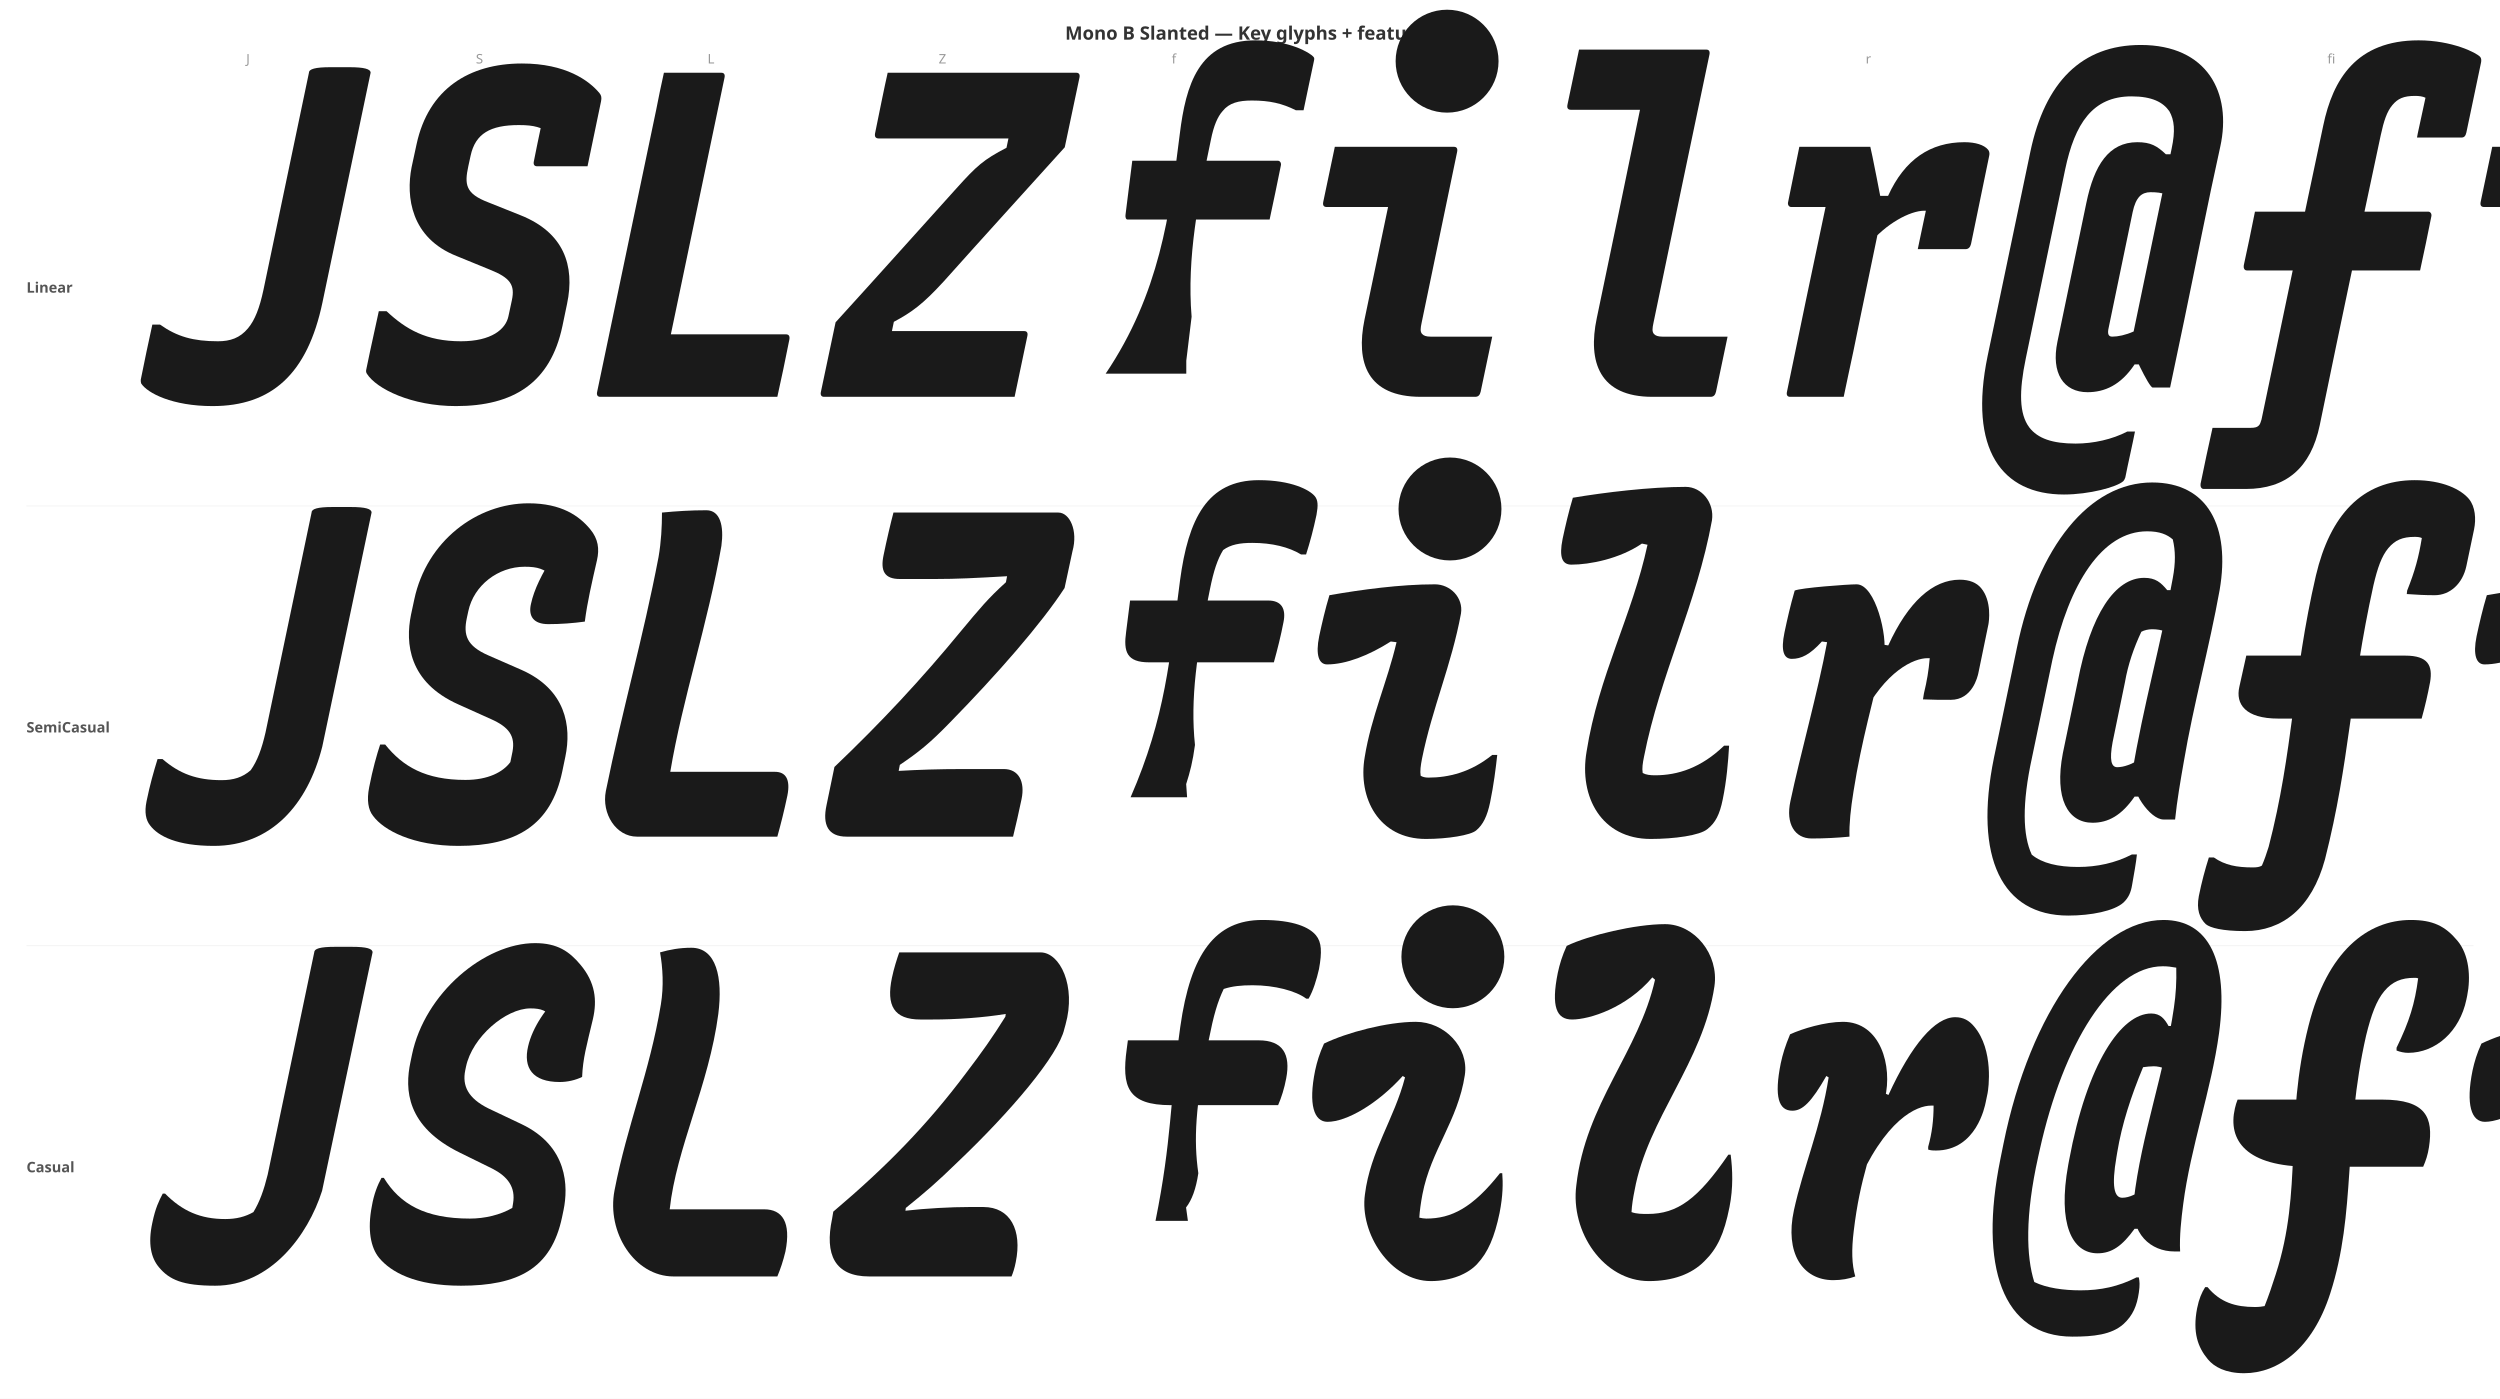
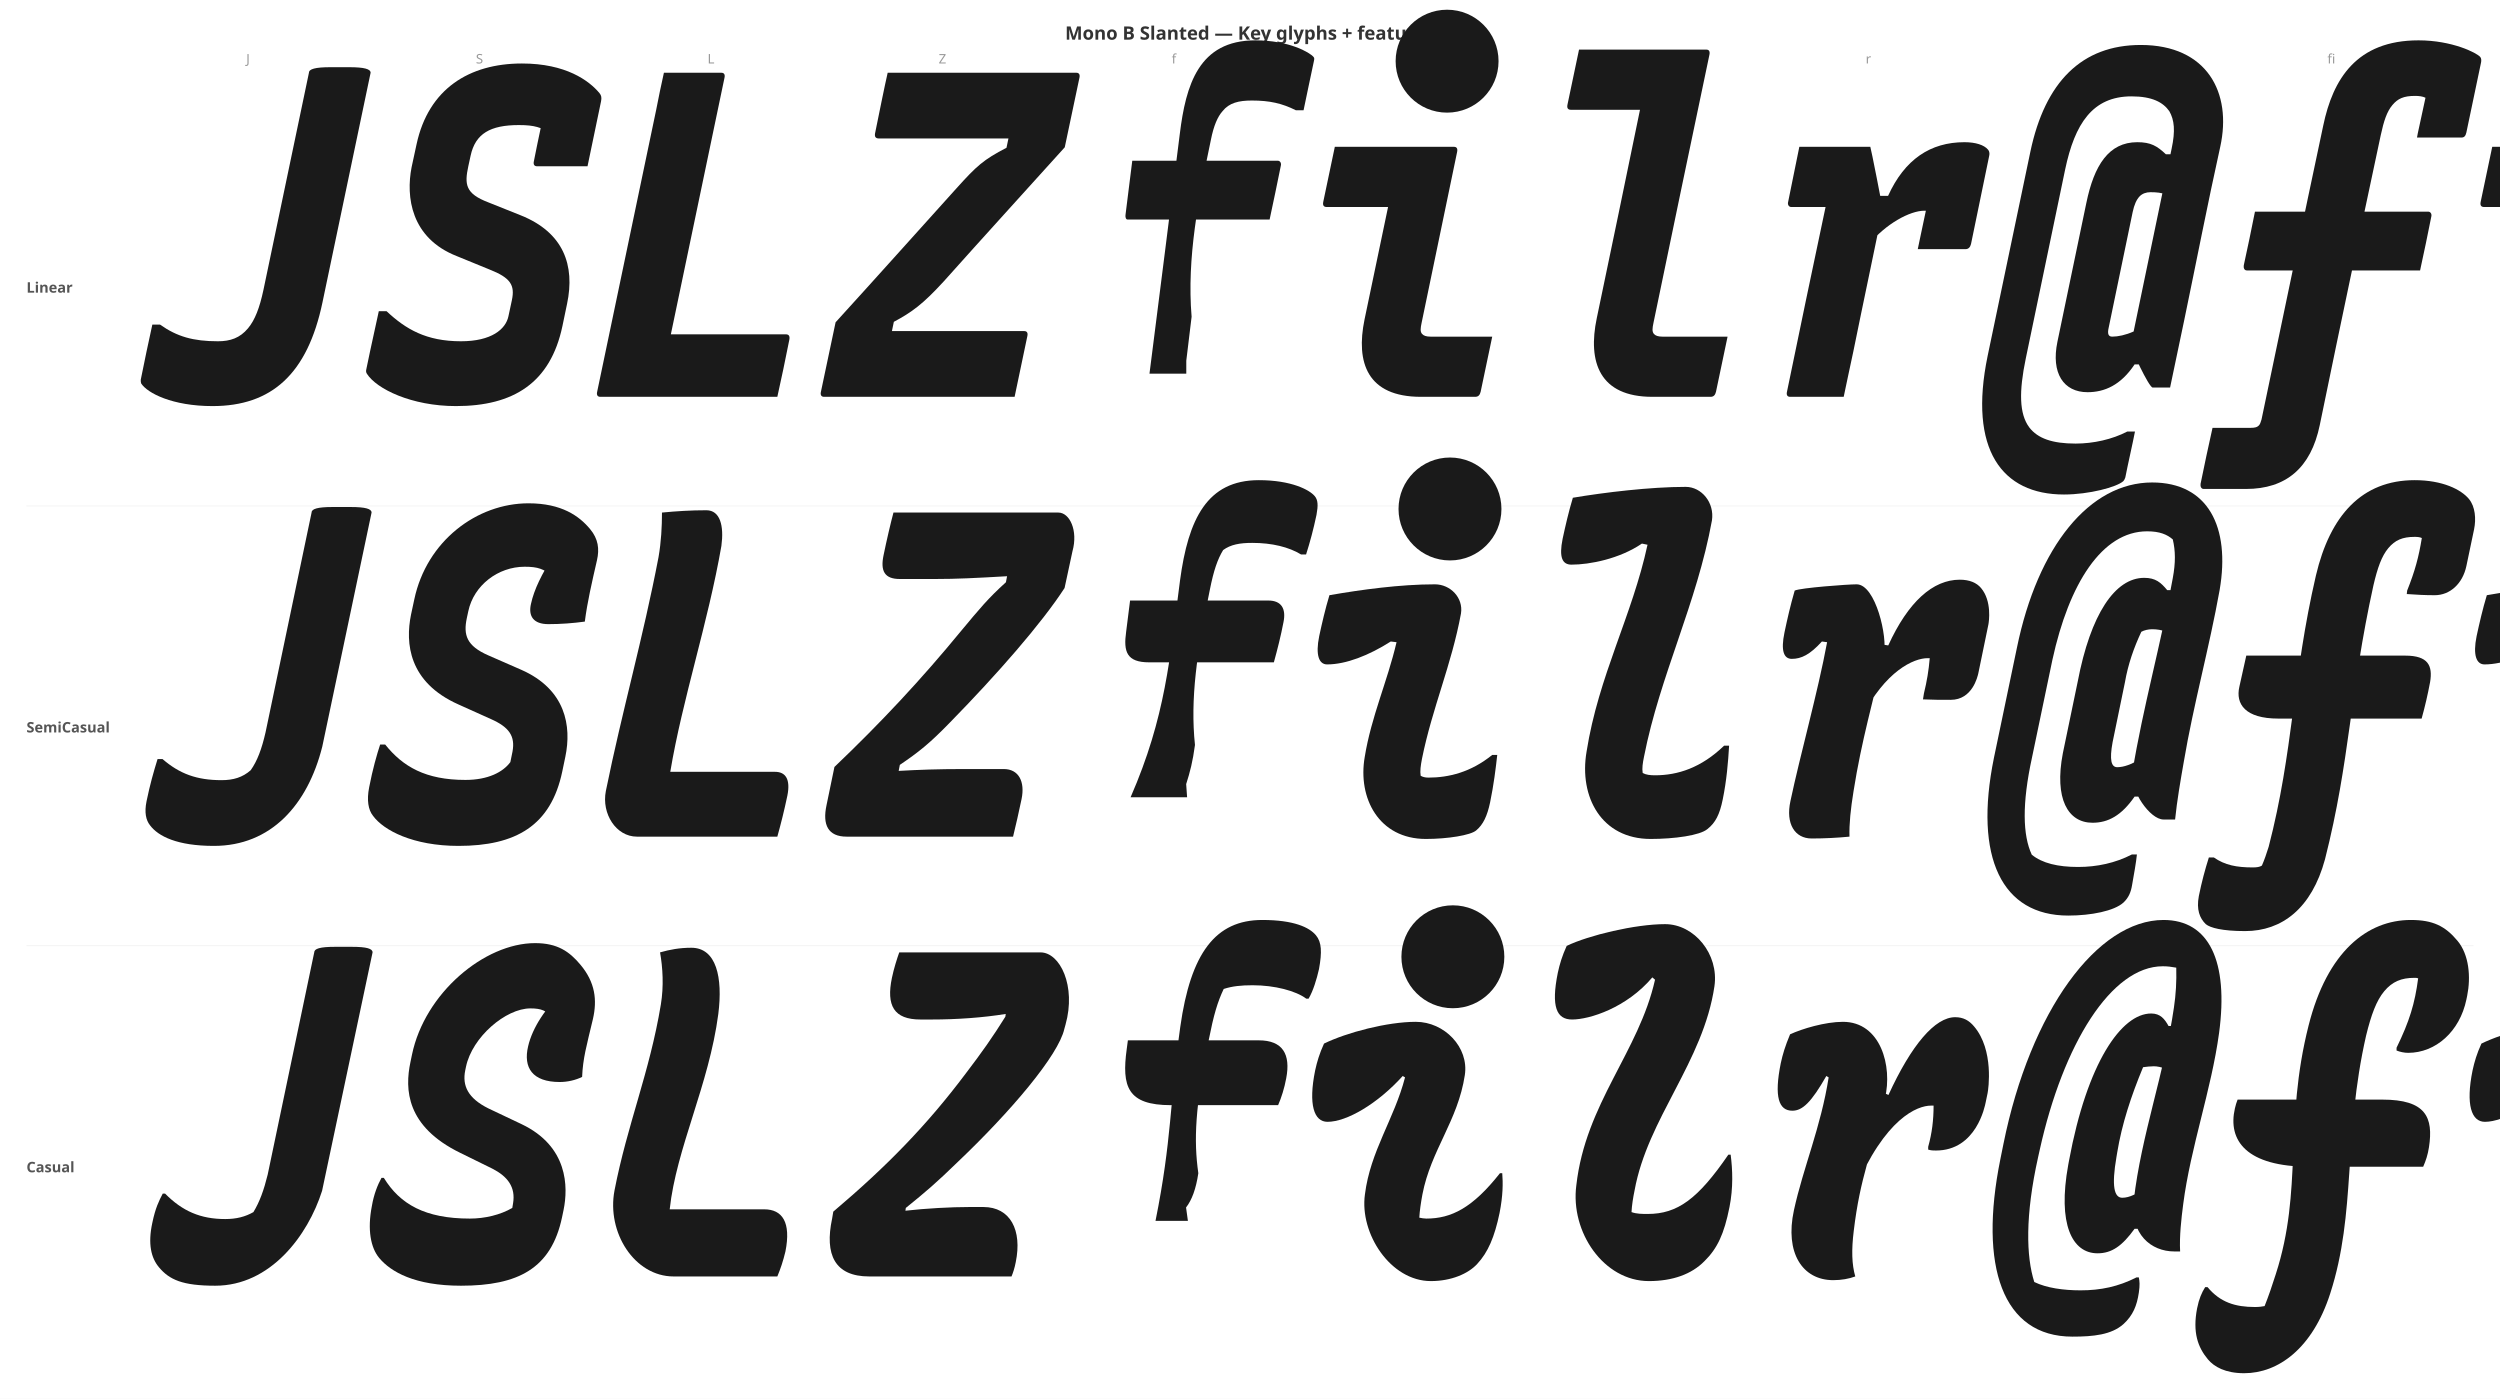
<svg xmlns="http://www.w3.org/2000/svg" width="1890.0" height="1057.5" viewBox="0 0 1890.0 1057.5">
  <rect width="100%" height="100%" fill="white" />
  <text x="945.0" y="30" text-anchor="middle" font-size="14" font-family="sans-serif" font-weight="bold" fill="#333">Mono B Slanted — Key glyphs + features</text>
  <text x="187.5" y="48" text-anchor="middle" font-size="10" font-family="sans-serif" fill="#999">J</text>
  <text x="362.5" y="48" text-anchor="middle" font-size="10" font-family="sans-serif" fill="#999">S</text>
  <text x="537.5" y="48" text-anchor="middle" font-size="10" font-family="sans-serif" fill="#999">L</text>
  <text x="712.5" y="48" text-anchor="middle" font-size="10" font-family="sans-serif" fill="#999">Z</text>
  <text x="887.5" y="48" text-anchor="middle" font-size="10" font-family="sans-serif" fill="#999">f</text>
  <text x="1062.5" y="48" text-anchor="middle" font-size="10" font-family="sans-serif" fill="#999">i</text>
  <text x="1237.5" y="48" text-anchor="middle" font-size="10" font-family="sans-serif" fill="#999">l</text>
  <text x="1412.5" y="48" text-anchor="middle" font-size="10" font-family="sans-serif" fill="#999">r</text>
  <text x="1587.5" y="48" text-anchor="middle" font-size="10" font-family="sans-serif" fill="#999">@</text>
  <text x="1762.5" y="48" text-anchor="middle" font-size="10" font-family="sans-serif" fill="#999">fi</text>
  <text x="20" y="221.25" font-size="11" font-family="sans-serif" font-weight="bold" fill="#555">Linear</text>
  <path d="M164.75 258.0C146.083 258.0 133.833 254.5 121.0 245.4H115.167C111.958 259.75 109.333 272.7 106.417 287.05C106.417 288.1 106.417 289.15 106.708 289.85C111.375 297.2 130.333 307.0 160.667 307.0C205.292 307.0 232.417 282.85 243.792 228.6C255.8 171.312 268.173 112.288 280.182 55C280.182 52.2 275.519 50.8 263.863 50.8C259.2 50.8 254.537 50.8 249.875 50.8C238.218 50.8 233.556 52.2 233.556 55C233.556 55 233.556 55 233.556 55C233.556 55 233.556 55 233.556 55C222.207 109.169 210.515 164.981 199.167 219.15C196.25 232.8 192.75 241.9 187.5 248.2C181.375 255.55 174.083 258.0 164.75 258.0Z" fill="#1a1a1a" />
  <path d="M394.583 48C354.625 48 323.977 67.276 314.958 108.9L311.167 126.4C306.792 148.8 310.583 179.95 345.292 193.6L370.083 203.75C386.125 210.05 389.333 215.65 387.0 226.85L384.375 239.1C382.333 248.9 371.542 258.0 348.5 258.0C322.25 258.0 306.792 248.9 292.208 235.25H286.375C284.333 245.05 280.833 260.1 277.042 278.65C276.75 280.05 276.458 281.1 277.333 282.5C284.625 294.05 311.167 307.0 344.708 307.0C388.167 307.0 416.167 289.5 425.208 246.45L428.708 229.65C434.833 200.6 426.083 175.75 393.708 162.8L369.208 153.0C351.708 146.35 351.125 139.35 354.042 125.7L355.792 117.65C359.411 100.999 370.667 94.55 392.25 94.55C404.5 94.55 408.583 96.3 417.917 101.2L409.75 92.1C406.833 106.1 405.083 114.15 403.625 121.85C403.042 124.3 403.917 125.7 405.958 125.7C418.5 125.7 431.625 125.7 444.167 125.7C447.375 109.95 451.458 90.35 454.375 76.7C454.958 73.9 454.667 72.15 453.208 70.4C445.333 60.95 427.833 48 394.583 48Z" fill="#1a1a1a" />
  <path d="M453.792 300.0H587.667C590.875 285.65 593.5 273.05 596.708 256.95C597.292 254.15 596.417 252.75 594.083 252.75H507.167C520.583 189.05 534.292 122.55 547.708 58.85C548.292 56.4 547.417 55 545.375 55C530.792 55 516.5 55 501.917 55C499.875 64.45 497.833 73.55 496.083 83.0C481.208 154.05 466.333 225.1 451.458 296.15C450.875 298.6 451.75 300.0 453.792 300.0Z" fill="#1a1a1a" />
  <path d="M767.042 300.0C770.25 284.6 773.458 269.55 776.667 254.15C777.25 251.7 776.375 250.3 774.333 250.3H723.0C700.542 250.3 688.875 250.3 674.292 250.3L675.75 243.3C689.458 235.95 697.625 230.0 713.375 212.85C743.708 178.9 774.333 145.3 804.958 111.35L816.042 58.85C816.625 56.4 815.75 55 813.708 55H671.083C668.75 65.15 664.667 85.45 661.75 99.8C660.875 103.3 661.75 104.7 664.667 104.7H709.292C723.0 104.7 731.458 104.7 762.375 104.7L760.917 111.7C743.417 120.8 738.458 125.35 723.292 142.15C692.667 176.1 662.333 210.05 631.708 243.65L620.625 296.15C620.042 298.6 620.917 300.0 622.958 300.0Z" fill="#1a1a1a" />
-   <path d="M949.042 30.5C906.108 30.5 896.483 64.45 891.933 101.2C884.408 161.4 876.708 221.95 835.875 282.5H896.833V272.7C898.408 259.75 899.283 252.4 900.858 239.45C897.125 194.65 906.167 150.2 915.5 105.4C917.542 95.25 920.458 88.25 924.25 84.05C929.208 77.75 936.5 76.0 946.417 76.0C959.833 76.0 969.167 78.1 979.667 83.35H985.5C988.125 70.05 990.458 60.25 993.375 45.9C993.667 44.5 993.667 43.8 993.083 43.1C990.167 39.6 974.417 30.5 949.042 30.5ZM856.0 121.5C854.267 135.992 852.63 147.777 850.925 162.1C850.575 163.85 851.1 165.95 852.325 165.95H959.833C962.959 151.287 965.404 139.842 968.292 125.35C968.875 123.25 967.708 121.5 965.958 121.5ZM870.0 300.0C870.0 300.0 870.0 300.0 870.0 300.0C870.0 300.0 870.0 300.0 870.0 300.0C870.0 300.0 870.0 300.0 870.0 300.0C870.0 300.0 870.0 300.0 870.0 300.0Z" fill="#1a1a1a" />
+   <path d="M949.042 30.5C906.108 30.5 896.483 64.45 891.933 101.2C884.408 161.4 876.708 221.95 869.008 282.5H896.833V272.7C898.408 259.75 899.283 252.4 900.858 239.45C897.125 194.65 906.167 150.2 915.5 105.4C917.542 95.25 920.458 88.25 924.25 84.05C929.208 77.75 936.5 76.0 946.417 76.0C959.833 76.0 969.167 78.1 979.667 83.35H985.5C988.125 70.05 990.458 60.25 993.375 45.9C993.667 44.5 993.667 43.8 993.083 43.1C990.167 39.6 974.417 30.5 949.042 30.5ZM856.0 121.5C854.267 135.992 852.63 147.777 850.925 162.1C850.575 163.85 851.1 165.95 852.325 165.95H959.833C962.959 151.287 965.404 139.842 968.292 125.35C968.875 123.25 967.708 121.5 965.958 121.5ZM870.0 300.0C870.0 300.0 870.0 300.0 870.0 300.0C870.0 300.0 870.0 300.0 870.0 300.0C870.0 300.0 870.0 300.0 870.0 300.0C870.0 300.0 870.0 300.0 870.0 300.0Z" fill="#1a1a1a" />
  <path d="M1009.125 111.0C1006.208 124.65 1003.292 139.0 1000.375 152.65C999.792 155.45 1000.958 156.5 1003.0 156.5C1017.0 156.5 1028.375 156.5 1042.375 156.5H1049.375C1043.542 184.85 1037.417 213.2 1031.583 241.55C1024.875 274.1 1033.625 300.0 1074.167 300.0C1091.667 300.0 1113.542 300.0 1115.292 300.0C1117.625 300.0 1118.792 298.6 1119.375 296.15C1122.292 282.5 1125.208 268.15 1128.125 254.5H1122.292C1110.625 254.5 1093.125 254.5 1081.458 254.5C1078.25 254.5 1076.208 253.8 1075.042 252.4C1073.583 250.65 1073.875 248.2 1074.75 244.0C1083.792 200.95 1092.542 157.9 1101.583 114.85C1102.167 112.05 1101.0 111.0 1099.25 111.0C1068.333 111.0 1040.042 111.0 1009.125 111.0ZM1055.098 46.25C1055.098 67.736 1072.514 85.153 1094.0 85.153C1115.486 85.153 1132.902 67.736 1132.902 46.25C1132.902 24.764 1115.486 7.348 1094.0 7.348C1072.514 7.348 1055.098 24.764 1055.098 46.25Z" fill="#1a1a1a" />
  <path d="M1193.75 37.5C1190.833 51.15 1187.917 65.5 1185.0 79.15C1184.417 81.95 1185.583 83.0 1187.625 83.0C1201.917 83.0 1219.125 83.0 1233.417 83.0H1239.833C1229.042 135.5 1218.25 187.65 1207.167 240.5C1200.167 273.75 1209.208 300.0 1249.167 300.0C1266.667 300.0 1291.458 300.0 1293.208 300.0C1295.542 300.0 1296.708 298.6 1297.292 296.15C1300.208 282.5 1303.125 268.15 1306.042 254.5H1300.208C1288.542 254.5 1268.417 254.5 1256.75 254.5C1253.542 254.5 1251.5 253.8 1250.333 252.4C1248.875 250.65 1249.167 248.2 1250.042 244.0C1264.042 176.45 1278.042 109.25 1292.333 41.35C1292.917 38.55 1291.75 37.5 1290.0 37.5C1259.083 37.5 1224.667 37.5 1193.75 37.5Z" fill="#1a1a1a" />
  <path d="M1360.292 111.0C1357.375 125.0 1354.75 138.65 1351.833 152.65C1351.25 154.75 1352.417 156.5 1354.167 156.5C1360.875 156.5 1367.292 156.5 1374.0 156.5H1380.125C1371.958 194.65 1358.833 258.0 1350.958 296.15C1350.375 298.6 1351.25 300.0 1353.292 300.0C1366.708 300.0 1380.417 300.0 1393.833 300.0C1395.875 289.85 1398.5 278.3 1401.125 265.7C1408.417 229.65 1417.458 187.3 1423.292 158.6C1423.583 158.25 1414.25 111.0 1413.958 111.0C1413.958 111.0 1360.292 111.0 1360.292 111.0ZM1485.125 107.5C1459.458 107.5 1439.917 120.45 1427.375 148.1H1411.625L1412.5 185.2C1425.625 169.1 1444.0 159.3 1454.792 159.3C1455.375 159.3 1455.667 159.3 1455.958 159.3C1454.5 166.65 1452.75 174.0 1451.292 181.35L1449.833 188.35C1461.792 188.35 1474.042 188.35 1486.0 188.35C1488.042 188.35 1489.5 186.95 1490.083 184.5L1503.792 118.0C1504.083 116.6 1504.375 114.85 1502.917 113.1C1500.0 109.6 1493.583 107.5 1485.125 107.5Z" fill="#1a1a1a" />
  <path d="M1535.0 114.5 1502.625 269.2C1488.042 339.9 1513.417 373.85 1560.375 373.85C1579.333 373.85 1600.333 368.25 1605.292 363.7C1605.875 363.0 1606.458 361.95 1606.75 360.9C1608.5 351.8 1612.292 335.35 1614.042 326.25H1608.208C1596.833 332.2 1582.542 335.35 1569.125 335.35C1551.625 335.35 1540.542 331.5 1534.125 323.1C1526.542 312.95 1526.25 296.15 1531.5 270.95L1561.25 128.15C1568.542 93.5 1581.958 72.85 1611.417 72.85C1627.167 72.85 1635.333 77.4 1640.0 84.05C1643.792 90.7 1644.667 98.75 1641.75 112.4C1630.958 164.2 1621.625 209.35 1610.833 261.15C1610.542 262.55 1624.542 293.0 1627.458 293.0H1640.583C1644.083 275.85 1647.875 258.7 1651.375 241.55C1660.417 198.15 1668.875 154.4 1678.5 111.0C1687.542 70.05 1668.583 34.0 1618.417 34.0C1573.792 34.0 1546.083 62 1535.0 114.5ZM1629.208 238.4C1620.167 249.6 1605.583 254.5 1596.833 254.5C1593.917 254.5 1593.042 252.4 1594.208 247.5L1612.292 160.35C1613.458 154.75 1615.208 150.9 1617.542 148.45C1619.583 146.35 1622.5 145.3 1625.708 145.3C1635.333 145.3 1640.0 147.05 1644.667 152.65L1652.25 116.6H1637.375C1630.667 110.3 1626.0 107.5 1615.792 107.5C1594.208 107.5 1583.125 125.0 1577.292 153.35L1555.417 258.35C1550.458 282.15 1560.083 296.5 1578.167 296.5C1591.0 296.5 1603.25 291.25 1613.75 275.5H1621.625Z" fill="#1a1a1a" />
  <path d="M1672.667 323.45C1669.458 337.8 1666.542 351.45 1663.625 365.8C1663.333 367.9 1664.208 369.65 1665.958 369.65C1668.0 369.65 1677.917 369.65 1698.042 369.65C1728.083 369.65 1747.042 353.9 1753.75 321.35C1772.125 232.1 1781.167 189.75 1799.833 102.25C1802.167 91.4 1804.5 84.4 1808.583 79.5C1812.667 74.6 1817.042 72.5 1825.792 72.5C1828.708 72.5 1831.625 72.85 1833.667 73.9C1831.625 83.0 1829.875 91.4 1827.833 100.85L1827.25 104.0C1839.5 104.0 1848.542 104.0 1860.792 104.0C1863.125 104.0 1864.0 102.6 1864.583 100.15L1875.667 47.3C1875.958 45.9 1875.958 44.15 1875.083 43.1C1872.458 39.95 1853.792 30.5 1828.417 30.5C1781.458 30.5 1763.667 59.9 1756.375 94.9C1739.458 174.35 1726.625 236.65 1709.708 317.15C1709.125 319.25 1708.542 320.65 1707.958 321.35C1706.5 323.1 1704.458 323.45 1701.542 323.45C1691.625 323.45 1685.5 323.45 1678.5 323.45ZM1704.75 160.0C1701.833 174.35 1699.5 186.25 1696.292 200.6C1696.0 202.35 1696.583 204.45 1698.625 204.45H1829.583C1832.792 190.1 1835.125 178.2 1838.042 163.85C1838.625 161.75 1837.458 160.0 1835.708 160.0ZM1884.125 111.0C1881.208 124.65 1878.292 139.0 1875.375 152.65C1874.792 155.45 1875.958 156.5 1878.0 156.5C1892.0 156.5 1903.375 156.5 1917.375 156.5H1924.375C1918.542 184.85 1912.417 213.2 1906.583 241.55C1899.875 274.1 1908.625 300.0 1949.167 300.0C1966.667 300.0 1988.542 300.0 1990.292 300.0C1992.625 300.0 1993.792 298.6 1994.375 296.15C1997.292 282.5 2000.208 268.15 2003.125 254.5H1997.292C1985.625 254.5 1968.125 254.5 1956.458 254.5C1953.25 254.5 1951.208 253.8 1950.042 252.4C1948.583 250.65 1948.875 248.2 1949.75 244.0C1958.792 200.95 1967.542 157.9 1976.583 114.85C1977.167 112.05 1976.0 111.0 1974.25 111.0C1943.333 111.0 1915.042 111.0 1884.125 111.0ZM1930.098 46.25C1930.098 67.736 1947.514 85.153 1969.0 85.153C1990.486 85.153 2007.902 67.736 2007.902 46.25C2007.902 24.764 1990.486 7.348 1969.0 7.348C1947.514 7.348 1930.098 24.764 1930.098 46.25Z" fill="#1a1a1a" />
  <line x1="20" y1="382.5" x2="1870.0" y2="382.5" stroke="#eee" stroke-width="0.5" />
  <text x="20" y="553.75" font-size="11" font-family="sans-serif" font-weight="bold" fill="#555">SemiCasual</text>
  <path d="M167.521 589.8C148.854 589.8 135.875 585.075 122.896 573.875H119.104C116.042 583.85 113.417 592.95 110.792 605.725C109.042 614.3 110.354 620.075 113.417 623.925C119.688 632.325 134.125 639.5 161.688 639.5C204.854 639.5 232.562 608.525 243.646 564.425C255.943 506.04 268.612 445.885 280.908 387.5C280.908 384.7 276.373 383.3 265.035 383.3C260.5 383.3 255.965 383.3 251.43 383.3C240.092 383.3 235.557 384.7 235.557 387.5C235.557 387.5 235.557 387.5 235.557 387.5C235.557 387.5 235.557 387.5 235.557 387.5C224.077 442.305 212.25 498.77 200.771 553.575C197.854 566.35 194.5 575.275 189.542 582.275C183.417 587.7 176.417 589.8 167.521 589.8Z" fill="#1a1a1a" />
  <path d="M399.542 380.5C360.458 380.5 322.53 409.038 313.208 453.125L310.729 464.675C306.354 486.2 308.833 515.775 346.604 532.575L371.104 543.6C384.958 549.725 389.625 556.55 387.438 568.275L385.833 576.15C380.292 583.675 369.062 589.625 351.854 589.625C321.812 589.625 304.604 579.65 291.188 562.85H287.396C284.917 570.375 281.708 581.575 279.083 595.225C277.188 604.85 278.354 612.2 282.0 616.75C290.021 627.775 312.333 639.5 346.604 639.5C389.917 639.5 416.458 624.275 425.062 583.325L427.396 572.125C432.208 549.025 427.833 521.2 394.0 506.325L369.208 495.475C352.729 488.3 350.25 480.075 352.875 467.475L354.042 462.05C358.185 442.525 376.5 428.45 396.625 428.45C406.979 428.45 410.917 430.2 417.771 435.45L417.917 420.925C409.75 433.7 403.771 445.6 401.438 456.45C399.25 465.725 403.188 471.85 414.562 471.85C423.75 471.85 433.375 471.15 442.125 469.925C444.021 455.05 447.422 440.59 451.312 423.55C453.253 414.957 452.333 407.449 446.062 399.925C437.896 390.125 424.625 380.5 399.542 380.5Z" fill="#1a1a1a" />
  <path d="M481.5 632.5C481.5 632.5 587.667 632.5 587.667 632.5C590.438 622.525 592.771 613.25 595.25 601.525C597.729 589.1 593.938 583.5 585.917 583.5C585.917 583.5 506.729 583.5 506.729 583.5C515.917 528.55 535.167 471.325 545.375 412.7C547.417 397.65 544.5 385.75 534.0 385.75C522.333 385.75 511.396 386.45 500.458 387.5C500.458 398.0 499.875 409.55 497.833 421.275C486.167 482.35 470.271 537.65 458.021 598.025C454.667 615.175 465.75 632.5 481.5 632.5Z" fill="#1a1a1a" />
  <path d="M765.875 632.5C768.062 623.4 770.25 614.125 772.292 604.15C775.062 590.85 770.104 581.4 758.875 581.4C758.875 581.4 727.958 581.4 727.958 581.4C709.729 581.4 694.417 581.925 679.396 582.8C679.396 582.8 680.271 578.25 680.271 578.25C694.708 568.45 702.875 561.975 718.479 545.875C753.917 509.65 787.312 471.5 804.812 444.55C804.812 444.55 810.792 416.725 810.792 416.725C815.167 400.975 808.604 387.5 800.146 387.5C800.146 387.5 675.458 387.5 675.458 387.5C673.417 395.025 670.208 408.85 668.021 419.525C665.396 431.775 668.75 437.725 680.271 437.725C680.271 437.725 706.812 437.725 706.812 437.725C723.146 437.725 737.292 437.025 761.354 435.625C761.354 435.625 760.479 440.175 760.479 440.175C746.917 452.425 740.5 460.3 726.646 476.925C696.75 513.325 666.417 545.875 630.833 579.825C630.833 579.825 624.854 608.7 624.854 608.7C621.646 623.575 626.021 632.5 640.021 632.5C640.021 632.5 765.875 632.5 765.875 632.5Z" fill="#1a1a1a" />
  <path d="M951.667 363.0C912.554 363.0 898.321 392.4 892.108 438.775C884.321 497.75 881.346 541.675 854.717 602.75C854.717 602.75 897.446 602.75 897.446 602.75C897.446 602.75 896.746 592.775 896.746 592.775C899.721 583.5 901.733 575.625 903.396 563.2C899.75 528.2 904.854 493.55 914.625 445.95C917.542 431.25 920.458 422.85 924.688 415.85C930.375 411.65 937.375 410.425 946.708 410.425C961.729 410.425 974.417 413.575 983.604 419.175C983.604 419.175 987.396 419.175 987.396 419.175C990.458 409.55 992.938 400.275 995.271 389.25C996.583 382.075 996.438 378.05 993.958 375.075C990.021 370.35 976.312 363.0 951.667 363.0ZM854.337 454.0C853.296 462.296 852.39 469.238 851.362 477.625C849.248 492.668 851.715 500.725 868.746 500.725C868.746 500.725 963.042 500.725 963.042 500.725C965.813 490.654 968.218 481.227 970.333 470.275C972.375 460.125 968.729 454.0 958.812 454.0C958.812 454.0 854.337 454.0 854.337 454.0ZM870.0 632.5C870.0 632.5 870.0 632.5 870.0 632.5C870.0 632.5 870.0 632.5 870.0 632.5C870.0 632.5 870.0 632.5 870.0 632.5C870.0 632.5 870.0 632.5 870.0 632.5C870.0 632.5 870.0 632.5 870.0 632.5C870.0 632.5 870.0 632.5 870.0 632.5Z" fill="#1a1a1a" />
  <path d="M1005.042 449.975C1001.833 460.65 999.5 470.8 997.312 480.95C994.396 495.3 997.167 502.3 1003.292 502.3C1017.583 502.3 1034.938 495.475 1051.417 484.975C1051.417 484.975 1055.792 485.5 1055.792 485.5C1048.792 515.425 1036.688 541.675 1031.729 572.3C1026.333 603.275 1042.375 634.25 1077.958 634.25C1094.438 634.25 1111.792 631.45 1116.021 627.775C1121.271 623.4 1124.333 616.925 1126.521 606.6C1129.292 593.125 1130.75 581.225 1131.917 570.725C1131.917 570.725 1128.125 570.725 1128.125 570.725C1111.938 583.85 1095.167 587.875 1079.854 587.875C1077.375 587.875 1075.479 587.35 1074.021 586.475C1073.438 582.975 1074.021 578.775 1075.042 573.525C1082.771 535.2 1097.354 502.65 1104.5 463.8C1106.396 451.9 1096.479 441.75 1084.812 441.75C1058.562 441.75 1029.104 445.775 1005.042 449.975ZM1057.285 384.788C1057.285 384.788 1057.285 384.788 1057.285 384.788C1057.285 406.273 1074.702 423.69 1096.187 423.69C1117.673 423.69 1135.09 406.273 1135.09 384.788C1135.09 384.788 1135.09 384.788 1135.09 384.788C1135.09 363.302 1117.673 345.885 1096.187 345.885C1074.702 345.885 1057.285 363.302 1057.285 384.788Z" fill="#1a1a1a" />
  <path d="M1189.083 376.3C1185.875 386.975 1183.542 397.125 1181.354 407.275C1178.438 421.625 1181.208 426.875 1188.062 426.875C1201.771 426.875 1224.375 422.5 1241.292 410.95C1241.292 410.95 1245.521 411.825 1245.521 411.825C1234.0 465.375 1208.479 510.875 1199.438 568.275C1193.604 602.575 1210.812 634.25 1247.854 634.25C1265.646 634.25 1285.188 631.625 1290.875 626.725C1296.854 622.0 1300.062 615.875 1302.396 604.325C1305.312 590.15 1306.479 576.15 1307.208 563.725C1307.208 563.725 1303.417 563.725 1303.417 563.725C1286.062 580.525 1268.271 586.125 1251.208 586.125C1247.562 586.125 1244.354 585.775 1241.875 584.375C1241.292 580.875 1241.875 576.85 1242.896 571.95C1254.854 510.875 1282.854 456.1 1294.229 393.45C1296.271 379.975 1286.354 368.075 1274.396 368.075C1247.708 368.075 1212.854 372.275 1189.083 376.3Z" fill="#1a1a1a" />
  <path d="M1356.792 446.475C1353.438 458.025 1351.25 467.825 1349.062 478.15C1346.146 492.15 1348.625 498.1 1354.604 498.1C1361.75 498.1 1368.312 494.95 1377.354 484.975C1377.354 484.975 1381.292 485.5 1381.292 485.5C1374.292 523.3 1361.021 570.375 1353.583 605.55C1349.792 622.875 1356.938 633.9 1369.625 633.9C1379.396 633.9 1389.167 633.375 1398.208 632.5C1397.917 622.875 1399.083 611.675 1401.271 598.2C1407.396 559.35 1416.146 530.125 1424.167 494.425C1427.229 482.175 1418.042 441.75 1403.604 441.75C1396.896 441.75 1361.312 444.375 1356.792 446.475ZM1481.625 438.25C1461.208 438.25 1442.542 455.05 1427.521 487.95C1427.521 487.95 1415.562 486.025 1415.562 486.025C1415.562 486.025 1407.25 542.725 1407.25 542.725C1425.333 507.025 1446.917 497.575 1457.271 497.575C1457.854 497.575 1458.438 497.575 1458.875 497.575C1458.146 506.675 1456.688 515.25 1454.5 524.175C1454.5 524.175 1453.771 528.725 1453.771 528.725C1460.917 529.075 1467.771 529.075 1474.771 529.075C1491.104 529.075 1495.042 511.575 1495.625 508.95C1495.625 508.95 1503.208 472.2 1503.208 472.2C1503.646 470.1 1505.979 454.35 1497.667 444.55C1494.312 440.525 1488.917 438.25 1481.625 438.25Z" fill="#1a1a1a" />
  <path d="M1524.792 489.7C1524.792 489.7 1507.438 572.825 1507.438 572.825C1491.979 648.6 1513.562 692.175 1563.583 692.175C1580.938 692.175 1598.292 688.675 1605.292 682.375C1609.229 678.7 1610.979 674.5 1611.854 669.075C1613.167 661.55 1614.917 652.1 1615.5 645.975C1615.5 645.975 1611.708 645.975 1611.708 645.975C1599.167 652.45 1585.312 655.425 1571.021 655.425C1555.854 655.425 1543.896 652.625 1536.021 646.15C1529.167 631.45 1528.583 607.65 1536.167 572.825C1536.167 572.825 1551.625 498.8 1551.625 498.8C1564.167 441.225 1589.104 401.675 1623.229 401.675C1632.854 401.675 1638.396 404.125 1642.625 407.8C1644.667 416.375 1644.812 425.3 1642.625 437.025C1633.729 487.25 1620.167 533.975 1612.0 584.2C1610.396 597.85 1625.417 619.55 1635.625 619.55C1635.625 619.55 1644.375 619.55 1644.375 619.55C1645.833 605.2 1648.458 590.15 1650.938 575.975C1658.229 532.75 1670.333 489.175 1678.062 445.95C1686.229 398.35 1669.312 364.75 1627.021 364.75C1579.771 364.75 1540.542 412.875 1524.792 489.7ZM1635.917 557.075C1624.396 571.425 1610.542 580.0 1600.625 580.0C1596.104 580.0 1594.646 574.575 1597.125 561.1C1597.125 561.1 1606.458 515.775 1606.458 515.775C1608.792 502.3 1613.167 489.7 1618.854 477.625C1621.042 476.4 1624.25 475.7 1627.021 475.7C1634.458 475.7 1640.583 477.975 1645.396 483.05C1645.396 483.05 1653.417 446.125 1653.417 446.125C1653.417 446.125 1638.396 446.125 1638.396 446.125C1633.583 440.35 1629.646 436.85 1621.042 436.85C1599.021 436.85 1580.5 464.15 1570.729 515.425C1570.729 515.425 1559.5 569.5 1559.5 569.5C1552.938 603.8 1563.292 622.0 1581.958 622.0C1593.771 622.0 1603.833 616.575 1613.75 602.225C1613.75 602.225 1626.146 602.225 1626.146 602.225C1626.146 602.225 1635.917 557.075 1635.917 557.075Z" fill="#1a1a1a" />
  <path d="M1669.896 648.25C1666.979 657.525 1664.5 666.625 1662.312 677.475C1660.417 687.625 1662.896 694.1 1667.562 698.65C1670.917 701.45 1680.104 703.9 1697.312 703.9C1725.167 703.9 1747.625 686.75 1757.688 649.65C1776.792 574.4 1776.264 524.576 1794.292 442.625C1797.409 429.204 1800.562 420.4 1805.521 414.45C1810.625 408.325 1816.27 405.875 1825.5 405.875C1827.542 405.875 1829.438 406.05 1830.896 406.75C1828.625 420.861 1825.72 431.724 1819.812 446.475C1819.812 446.475 1819.521 449.1 1819.521 449.1C1826.958 449.625 1833.083 449.975 1840.667 449.975C1852.24 449.975 1861.774 441.234 1864.583 427.925C1864.583 427.925 1870.417 400.1 1870.417 400.1C1872.021 392.225 1871.292 382.95 1866.479 377.175C1860.5 370.0 1846.5 363.0 1825.5 363.0C1785.626 363.0 1761.542 389.578 1750.833 435.1C1733.001 511.912 1733.917 567.925 1715.104 640.2C1713.5 645.45 1711.75 650.35 1710.0 654.375C1708.396 655.425 1706.208 655.775 1703.146 655.775C1690.75 655.775 1682.0 654.025 1673.688 648.25C1673.688 648.25 1669.896 648.25 1669.896 648.25ZM1698.188 495.65C1696.292 503.875 1694.833 510.875 1692.938 519.275C1690.021 532.225 1697.312 543.25 1722.396 543.25C1722.396 543.25 1830.75 543.25 1830.75 543.25C1833.375 533.8 1835.271 525.575 1837.167 515.6C1839.208 503.175 1835.708 495.65 1818.354 495.65C1818.354 495.65 1698.188 495.65 1698.188 495.65ZM1880.042 449.975C1876.833 460.65 1874.5 470.8 1872.312 480.95C1869.396 495.3 1872.167 502.3 1878.292 502.3C1892.583 502.3 1909.938 495.475 1926.417 484.975C1926.417 484.975 1930.792 485.5 1930.792 485.5C1923.792 515.425 1911.688 541.675 1906.729 572.3C1901.333 603.275 1917.375 634.25 1952.958 634.25C1969.438 634.25 1986.792 631.45 1991.021 627.775C1996.271 623.4 1999.333 616.925 2001.521 606.6C2004.292 593.125 2005.75 581.225 2006.917 570.725C2006.917 570.725 2003.125 570.725 2003.125 570.725C1986.938 583.85 1970.167 587.875 1954.854 587.875C1952.375 587.875 1950.479 587.35 1949.021 586.475C1948.438 582.975 1949.021 578.775 1950.042 573.525C1957.771 535.2 1972.354 502.65 1979.5 463.8C1981.396 451.9 1971.479 441.75 1959.812 441.75C1933.562 441.75 1904.104 445.775 1880.042 449.975ZM1932.285 384.788C1932.285 384.788 1932.285 384.788 1932.285 384.788C1932.285 406.273 1949.702 423.69 1971.187 423.69C1992.673 423.69 2010.09 406.273 2010.09 384.788C2010.09 384.788 2010.09 384.788 2010.09 384.788C2010.09 363.302 1992.673 345.885 1971.187 345.885C1949.702 345.885 1932.285 363.302 1932.285 384.788Z" fill="#1a1a1a" />
  <line x1="20" y1="715.0" x2="1870.0" y2="715.0" stroke="#eee" stroke-width="0.5" />
  <text x="20" y="886.25" font-size="11" font-family="sans-serif" font-weight="bold" fill="#555">Casual</text>
  <path d="M170.292 921.6C151.625 921.6 137.917 915.65 124.792 902.35H123.042C120.125 907.95 117.5 913.2 115.167 924.4C111.667 940.5 114.292 951.0 120.125 958.0C128.0 967.45 137.917 972.0 162.708 972.0C204.417 972.0 232.708 934.2 243.5 900.25C256.094 840.768 269.07 779.483 281.665 720.0C281.665 717.2 277.254 715.8 266.227 715.8C261.817 715.8 257.406 715.8 252.996 715.8C241.969 715.8 237.558 717.2 237.558 720.0C237.558 720.0 237.558 720.0 237.558 720.0C237.558 720.0 237.558 720.0 237.558 720.0C225.948 775.44 213.985 832.56 202.375 888.0C199.458 899.9 196.25 908.65 191.583 916.35C185.458 919.85 178.75 921.6 170.292 921.6Z" fill="#1a1a1a" />
  <path d="M404.5 713.0C366.292 713.0 321.083 750.8 311.458 797.35L310.292 802.95C305.917 823.6 307.083 851.6 347.917 871.55L372.125 883.45C383.792 889.4 389.917 897.45 387.875 909.7L387.292 913.2C378.25 918.45 366.583 921.25 355.208 921.25C321.375 921.25 302.417 910.4 290.167 890.45H288.417C285.5 895.7 282.583 903.05 281.125 911.8C277.625 929.65 280.25 943.3 286.667 951.0C295.417 961.5 313.5 972.0 348.5 972.0C391.667 972.0 416.75 959.05 424.917 920.2L426.083 914.6C429.583 897.45 429.583 866.65 394.292 849.85L369.208 837.95C353.75 830.25 349.375 820.8 351.708 809.25L352.292 806.45C356.958 784.05 382.333 762.35 401.0 762.35C409.458 762.35 413.25 764.1 417.625 769.7L426.083 749.75C412.667 761.3 402.458 777.05 399.25 791.05C395.458 807.15 402.458 818.0 423.167 818.0C429.0 818.0 435.125 816.6 440.083 814.15C440.667 800.15 443.386 790.83 448.25 770.4C451.547 756.013 449.999 742.749 438.917 729.45C430.458 719.3 421.417 713.0 404.5 713.0Z" fill="#1a1a1a" />
  <path d="M509.208 965.0H587.667C590.0 959.4 592.042 953.45 593.792 946.1C598.167 924.05 591.458 914.25 577.75 914.25H506.292C511.25 868.05 536.042 820.1 543.042 766.55C546.542 738.9 541.583 716.5 522.625 716.5C513.875 716.5 506.292 717.9 499.0 720.0C501.042 731.55 501.917 745.55 499.583 759.55C491.125 810.65 474.208 850.2 464.583 899.9C458.458 931.75 479.75 965.0 509.208 965.0Z" fill="#1a1a1a" />
  <path d="M764.708 965.0C765.875 962.2 767.042 958.7 767.917 954.15C772.875 930.0 763.833 912.5 743.417 912.5H732.917C718.917 912.5 699.958 913.55 684.5 915.3L684.792 913.2C699.958 900.95 708.125 893.95 723.583 878.9C764.125 840.4 800.292 797.7 804.667 777.75L805.542 774.6C813.708 745.55 801.458 720.0 786.583 720.0H679.833C678.083 724.9 675.75 732.25 674.292 739.25C669.917 760.25 675.75 770.75 695.875 770.75H704.333C723.292 770.75 743.125 769.35 760.333 766.55L760.042 768.65C750.417 784.05 742.542 795.25 730.0 811.7C700.833 850.55 670.5 881.7 629.958 916.0L629.083 921.25C623.25 948.55 631.125 965.0 657.083 965.0Z" fill="#1a1a1a" />
  <path d="M954.292 695.5C919.0 695.5 900.158 720.35 892.283 776.35C884.233 834.1 885.983 861.4 873.558 923.0H898.058L896.658 912.85C901.033 907.25 904.183 898.85 905.933 886.95C902.375 861.75 903.542 836.9 913.75 786.5C917.542 767.25 920.458 757.45 925.125 747.65C931.542 745.55 938.25 744.85 947.0 744.85C963.625 744.85 979.667 749.05 987.542 755.0H989.292C992.792 749.05 995.417 740.3 997.167 732.6C999.5 719.65 999.208 712.3 994.833 707.05C989.875 701.1 978.208 695.5 954.292 695.5ZM852.675 786.5C852.325 788.6 852.15 790.7 851.8 793.15C847.921 821.485 852.33 835.5 885.167 835.5H966.25C968.667 830.021 971.032 822.612 972.375 815.2C975.875 797.0 969.75 786.5 951.667 786.5ZM870.0 965.0C870.0 965.0 870.0 965.0 870.0 965.0C870.0 965.0 870.0 965.0 870.0 965.0C870.0 965.0 870.0 965.0 870.0 965.0C870.0 965.0 870.0 965.0 870.0 965.0Z" fill="#1a1a1a" />
  <path d="M1000.958 788.95C997.458 796.65 995.708 802.6 994.25 809.25C989.0 835.15 993.375 848.1 1003.583 848.1C1018.167 848.1 1041.5 834.45 1060.458 813.45L1062.208 814.5C1054.042 846.0 1035.958 870.15 1031.875 903.05C1027.792 932.45 1051.125 968.5 1081.75 968.5C1097.208 968.5 1110.042 962.9 1116.75 955.55C1124.917 946.8 1129.875 935.25 1133.667 917.05C1136.292 903.75 1136.292 894.3 1135.708 886.95H1133.958C1113.25 913.2 1097.208 921.25 1078.25 921.25C1076.5 921.25 1074.75 920.9 1073.0 920.55C1073.292 915.3 1074.167 909.35 1075.333 903.05C1081.75 869.45 1102.167 847.4 1107.417 812.75C1110.625 791.75 1091.958 772.5 1070.375 772.5C1048.792 772.5 1018.167 780.55 1000.958 788.95ZM1059.473 723.325C1059.473 744.811 1076.889 762.227 1098.375 762.227C1119.861 762.227 1137.277 744.811 1137.277 723.325C1137.277 701.839 1119.861 684.423 1098.375 684.423C1076.889 684.423 1059.473 701.839 1059.473 723.325Z" fill="#1a1a1a" />
  <path d="M1184.417 715.1C1180.917 722.8 1179.167 728.75 1177.708 735.4C1172.458 761.3 1176.833 770.75 1188.5 770.75C1201.625 770.75 1229.625 762.0 1249.167 738.9L1251.208 740.65C1238.958 795.25 1198.708 834.1 1191.708 896.05C1187.042 931.4 1212.417 968.5 1246.542 968.5C1264.625 968.5 1278.917 963.25 1288.542 953.45C1298.167 944.0 1303.417 933.15 1307.5 912.5C1310.417 897.8 1309.833 884.15 1308.375 872.95H1306.625C1283.583 906.55 1268.125 917.75 1245.667 917.75C1241.583 917.75 1237.208 917.75 1233.417 916.35C1233.708 911.1 1234.583 905.5 1235.75 899.9C1245.667 845.3 1287.667 802.95 1296.125 745.55C1299.625 721.4 1280.958 698.65 1258.792 698.65C1236.333 698.65 1201.042 707.05 1184.417 715.1Z" fill="#1a1a1a" />
  <path d="M1353.292 781.95C1349.5 791.05 1347.75 797.0 1346.292 803.65C1341.042 829.55 1344.833 839.7 1355.042 839.7C1362.625 839.7 1369.333 833.4 1380.708 813.45L1382.458 814.5C1376.625 851.95 1363.208 882.75 1356.208 914.95C1349.208 947.15 1362.625 967.8 1385.958 967.8C1392.083 967.8 1397.917 966.75 1402.583 965.0C1399.958 955.9 1399.667 945.05 1401.417 930.7C1406.375 889.05 1414.833 872.95 1425.042 830.25C1430.875 806.1 1421.833 772.5 1393.25 772.5C1379.833 772.5 1362.333 777.75 1353.292 781.95ZM1478.125 769.0C1462.958 769.0 1445.167 789.65 1427.667 827.8L1419.5 823.95L1402.0 900.25C1425.042 844.95 1449.833 835.85 1459.75 835.85C1460.333 835.85 1461.208 835.85 1461.792 835.85C1461.792 846.7 1460.625 856.5 1457.708 867.0V869.1C1460.042 869.8 1461.5 869.8 1463.542 869.8C1494.167 869.8 1500.583 836.2 1501.167 833.4L1502.625 826.4C1503.208 823.6 1507.583 793.85 1492.417 776.0C1488.625 771.45 1484.25 769.0 1478.125 769.0Z" fill="#1a1a1a" />
  <path d="M1514.583 864.9 1512.25 876.45C1495.917 957.3 1513.708 1010.5 1566.792 1010.5C1582.542 1010.5 1596.25 1009.1 1605.292 1001.05C1612.583 994.4 1615.5 987.05 1616.958 977.25C1617.833 971.3 1617.542 968.85 1616.958 965.7H1615.208C1601.5 972.7 1588.083 975.5 1572.917 975.5C1560.083 975.5 1547.25 973.75 1537.917 969.2C1531.792 949.95 1530.917 919.15 1540.833 874.7L1542.0 869.45C1559.792 788.95 1596.25 730.5 1635.042 730.5C1638.542 730.5 1641.458 730.85 1645.25 731.55C1645.542 742.05 1644.958 751.85 1643.5 761.65C1636.5 810.3 1618.708 858.6 1613.167 907.25C1610.25 933.15 1626.292 946.1 1643.792 946.1H1648.167C1647.583 934.55 1649.042 921.6 1650.5 910.4C1656.042 867.35 1671.792 823.95 1677.625 780.9C1684.917 726.65 1670.042 695.5 1635.625 695.5C1585.75 695.5 1535.0 763.75 1514.583 864.9ZM1642.625 875.75C1628.625 893.25 1615.5 905.5 1604.417 905.5C1598.292 905.5 1596.25 896.75 1600.042 874.7L1600.625 871.2C1604.125 849.85 1611.125 828.5 1620.167 806.8C1622.5 806.45 1626.0 806.1 1628.333 806.1C1633.583 806.1 1641.167 808.9 1646.125 813.45L1654.583 775.65H1639.417C1636.5 770.4 1633.292 766.2 1626.292 766.2C1603.833 766.2 1577.875 803.3 1564.167 877.5L1563.583 880.65C1555.417 925.45 1566.5 947.5 1585.75 947.5C1596.542 947.5 1604.417 941.9 1613.75 928.95H1630.667Z" fill="#1a1a1a" />
  <path d="M1667.125 973.05C1664.5 977.25 1662.458 981.8 1661.0 989.15C1657.5 1007.35 1661.583 1018.55 1669.167 1027.65C1673.833 1033.25 1682.292 1038.15 1696.583 1038.15C1722.25 1038.15 1748.208 1019.6 1761.625 977.95C1781.458 916.7 1771.362 859.402 1788.75 783.0C1792.651 767.007 1796.625 756.4 1802.458 749.4C1808.583 742.05 1815.498 739.25 1825.208 739.25C1826.375 739.25 1827.25 739.25 1828.125 739.6C1825.625 758.722 1821.565 772.048 1811.792 792.1V794.2C1814.417 795.25 1817.625 795.95 1820.542 795.95C1841.356 795.95 1859.548 779.869 1864.583 755.7L1865.167 752.9C1868.083 738.55 1866.625 721.75 1857.875 711.25C1848.542 700.05 1839.208 695.5 1822.583 695.5C1789.793 695.5 1759.418 719.256 1745.292 775.3C1726.543 849.474 1741.208 899.2 1720.5 963.25C1717.875 971.65 1714.958 980.05 1712.042 987.4C1710.292 987.75 1707.958 988.1 1704.75 988.1C1689.875 988.1 1678.5 984.6 1668.875 973.05ZM1691.625 831.3C1690.75 833.4 1690.167 835.5 1689.583 837.95C1684.042 862.1 1698.042 882.05 1746.167 882.05H1831.917C1833.958 877.5 1835.417 872.95 1836.292 867.35C1839.792 844.6 1833.958 831.3 1801.0 831.3ZM1875.958 788.95C1872.458 796.65 1870.708 802.6 1869.25 809.25C1864.0 835.15 1868.375 848.1 1878.583 848.1C1893.167 848.1 1916.5 834.45 1935.458 813.45L1937.208 814.5C1929.042 846.0 1910.958 870.15 1906.875 903.05C1902.792 932.45 1926.125 968.5 1956.75 968.5C1972.208 968.5 1985.042 962.9 1991.75 955.55C1999.917 946.8 2004.875 935.25 2008.667 917.05C2011.292 903.75 2011.292 894.3 2010.708 886.95H2008.958C1988.25 913.2 1972.208 921.25 1953.25 921.25C1951.5 921.25 1949.75 920.9 1948.0 920.55C1948.292 915.3 1949.167 909.35 1950.333 903.05C1956.75 869.45 1977.167 847.4 1982.417 812.75C1985.625 791.75 1966.958 772.5 1945.375 772.5C1923.792 772.5 1893.167 780.55 1875.958 788.95ZM1934.473 723.325C1934.473 744.811 1951.889 762.227 1973.375 762.227C1994.861 762.227 2012.277 744.811 2012.277 723.325C2012.277 701.839 1994.861 684.423 1973.375 684.423C1951.889 684.423 1934.473 701.839 1934.473 723.325Z" fill="#1a1a1a" />
</svg>
